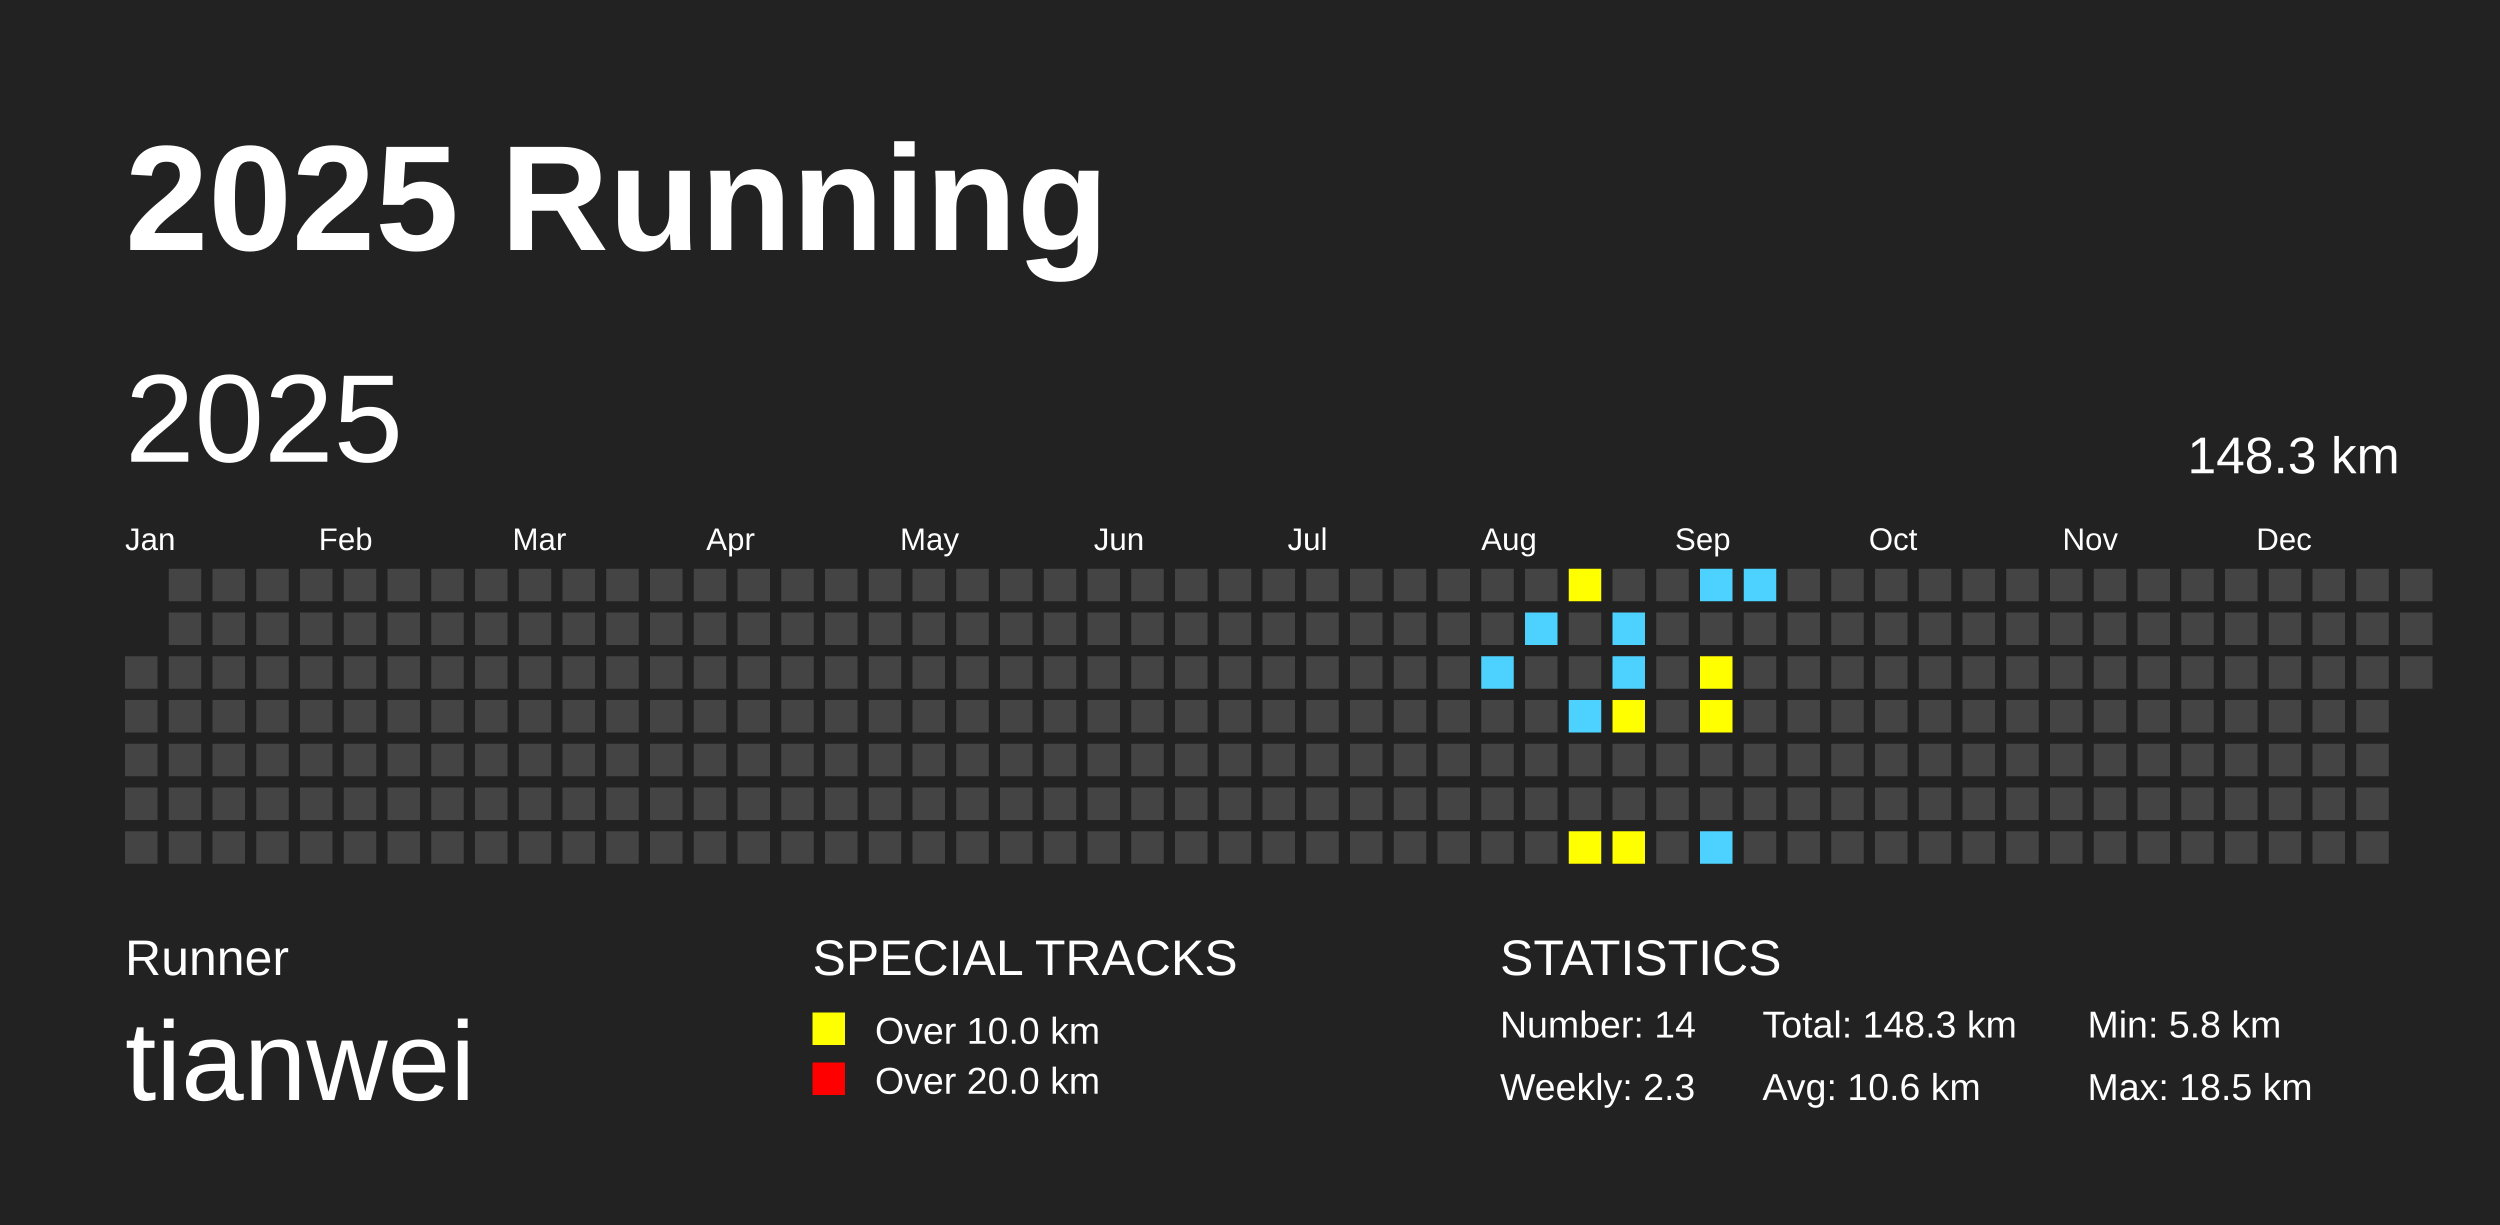
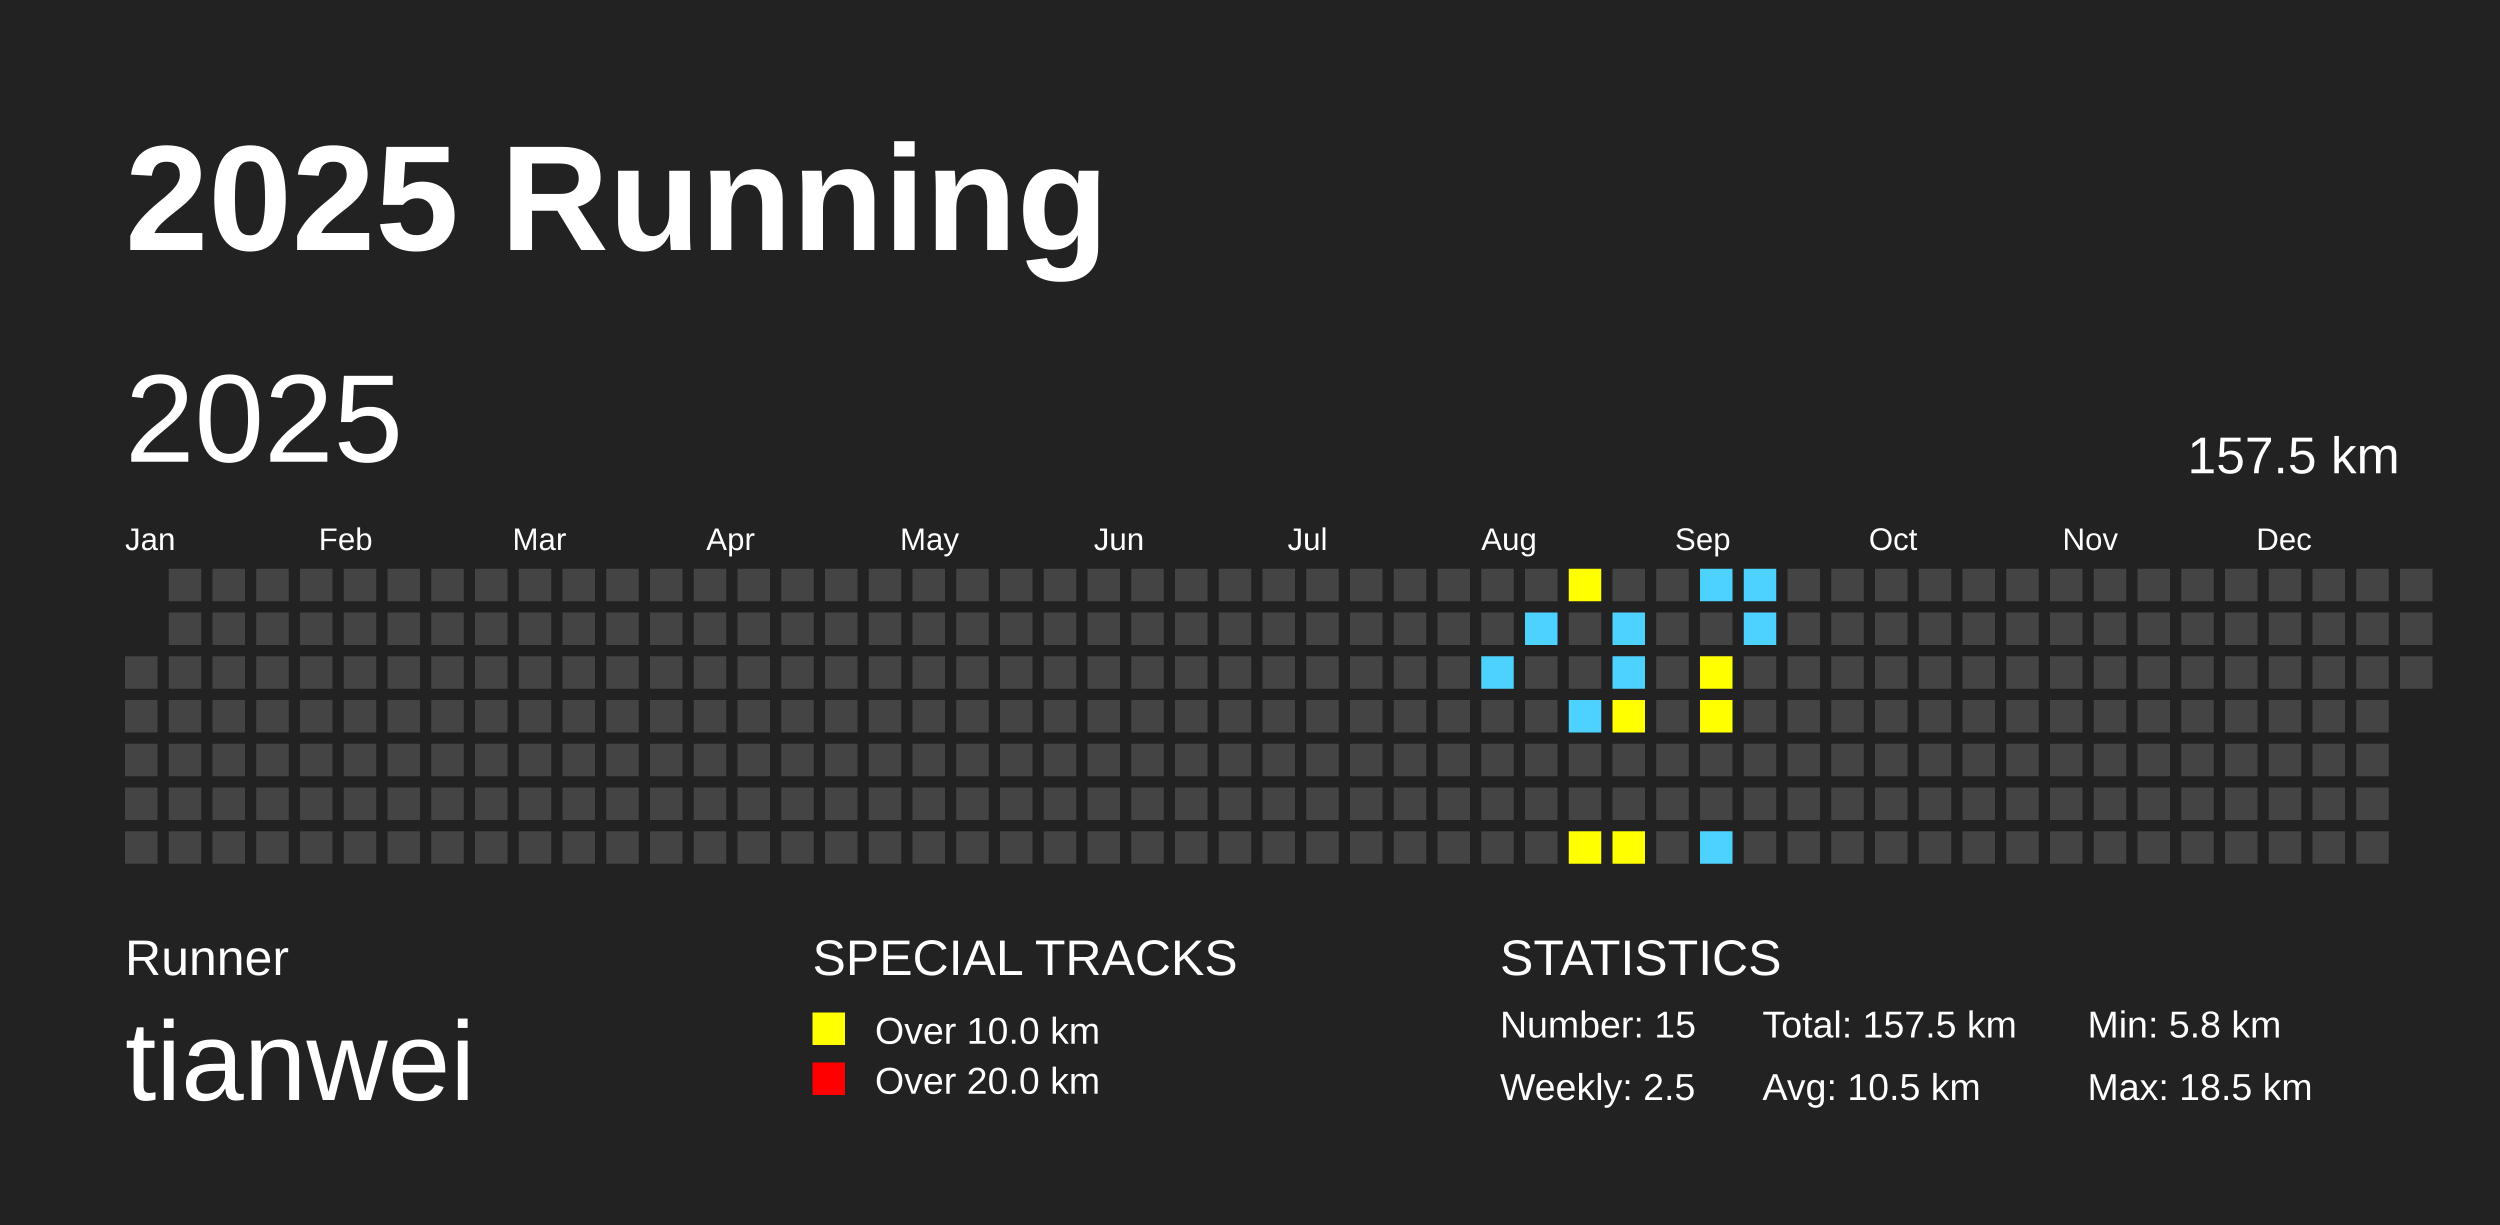
<svg xmlns="http://www.w3.org/2000/svg" baseProfile="full" height="98mm" version="1.1" viewBox="0,0,200,98" width="200mm">
  <defs />
  <rect fill="#222222" height="98" width="200" x="0" y="0" />
  <text fill="#FFFFFF" style="font-size:12px; font-family:Arial; font-weight:bold;" x="10" y="20">2025 Running</text>
  <text fill="#FFFFFF" style="font-size:4px; font-family:Arial" x="10" y="78">Runner</text>
  <text fill="#FFFFFF" style="font-size:9px; font-family:Arial" x="10" y="88">tianwei</text>
  <text fill="#FFFFFF" style="font-size:4px; font-family:Arial" x="65" y="78">SPECIAL TRACKS</text>
  <rect fill="yellow" height="2.6" width="2.6" x="65" y="81" />
  <text fill="#FFFFFF" style="font-size:3px; font-family:Arial" x="70" y="83.5">Over 10.0 km</text>
  <rect fill="red" height="2.6" width="2.6" x="65" y="85" />
  <text fill="#FFFFFF" style="font-size:3px; font-family:Arial" x="70" y="87.5">Over 20.0 km</text>
  <text fill="#FFFFFF" style="font-size:4px; font-family:Arial" x="120" y="78">STATISTICS</text>
-   <text fill="#FFFFFF" style="font-size:3px; font-family:Arial" x="120" y="83">Number: 14</text>
-   <text fill="#FFFFFF" style="font-size:3px; font-family:Arial" x="120" y="88">Weekly: 2.3</text>
-   <text fill="#FFFFFF" style="font-size:3px; font-family:Arial" x="141" y="83">Total: 148.3 km</text>
-   <text fill="#FFFFFF" style="font-size:3px; font-family:Arial" x="141" y="88">Avg: 10.6 km</text>
+   <text fill="#FFFFFF" style="font-size:3px; font-family:Arial" x="120" y="83">Number: 15</text>
+   <text fill="#FFFFFF" style="font-size:3px; font-family:Arial" x="120" y="88">Weekly: 2.5</text>
+   <text fill="#FFFFFF" style="font-size:3px; font-family:Arial" x="141" y="83">Total: 157.5 km</text>
+   <text fill="#FFFFFF" style="font-size:3px; font-family:Arial" x="141" y="88">Avg: 10.5 km</text>
  <text fill="#FFFFFF" style="font-size:3px; font-family:Arial" x="167" y="83">Min: 5.8 km</text>
  <text fill="#FFFFFF" style="font-size:3px; font-family:Arial" x="167" y="88">Max: 18.5 km</text>
  <text dominant-baseline="hanging" fill="#FFFFFF" style="font-size:10.0px; font-family:Arial;" x="10" y="30">2025</text>
-   <text dominant-baseline="hanging" fill="#FFFFFF" style="font-size:4.125px; font-family:Arial;" x="175" y="35">148.3 km</text>
+   <text dominant-baseline="hanging" fill="#FFFFFF" style="font-size:4.125px; font-family:Arial;" x="175" y="35">157.5 km</text>
  <text fill="#FFFFFF" style="font-size:2.5px; font-family:Arial" x="10.0" y="44">Jan</text>
  <text fill="#FFFFFF" style="font-size:2.5px; font-family:Arial" x="25.5" y="44">Feb</text>
  <text fill="#FFFFFF" style="font-size:2.5px; font-family:Arial" x="41.0" y="44">Mar</text>
  <text fill="#FFFFFF" style="font-size:2.5px; font-family:Arial" x="56.5" y="44">Apr</text>
  <text fill="#FFFFFF" style="font-size:2.5px; font-family:Arial" x="72.0" y="44">May</text>
  <text fill="#FFFFFF" style="font-size:2.5px; font-family:Arial" x="87.5" y="44">Jun</text>
  <text fill="#FFFFFF" style="font-size:2.5px; font-family:Arial" x="103.0" y="44">Jul</text>
  <text fill="#FFFFFF" style="font-size:2.5px; font-family:Arial" x="118.5" y="44">Aug</text>
  <text fill="#FFFFFF" style="font-size:2.5px; font-family:Arial" x="134.0" y="44">Sep</text>
  <text fill="#FFFFFF" style="font-size:2.5px; font-family:Arial" x="149.5" y="44">Oct</text>
  <text fill="#FFFFFF" style="font-size:2.5px; font-family:Arial" x="165.0" y="44">Nov</text>
  <text fill="#FFFFFF" style="font-size:2.5px; font-family:Arial" x="180.5" y="44">Dec</text>
  <rect fill="#444444" height="2.6" width="2.6" x="10.0" y="52.5" />
  <rect fill="#444444" height="2.6" width="2.6" x="10.0" y="56.0" />
  <rect fill="#444444" height="2.6" width="2.6" x="10.0" y="59.5" />
  <rect fill="#444444" height="2.6" width="2.6" x="10.0" y="63.0" />
  <rect fill="#444444" height="2.6" width="2.6" x="10.0" y="66.5" />
  <rect fill="#444444" height="2.6" width="2.6" x="13.5" y="45.5" />
  <rect fill="#444444" height="2.6" width="2.6" x="13.5" y="49.0" />
  <rect fill="#444444" height="2.6" width="2.6" x="13.5" y="52.5" />
  <rect fill="#444444" height="2.6" width="2.6" x="13.5" y="56.0" />
  <rect fill="#444444" height="2.6" width="2.6" x="13.5" y="59.5" />
  <rect fill="#444444" height="2.6" width="2.6" x="13.5" y="63.0" />
  <rect fill="#444444" height="2.6" width="2.6" x="13.5" y="66.5" />
  <rect fill="#444444" height="2.6" width="2.6" x="17.0" y="45.5" />
  <rect fill="#444444" height="2.6" width="2.6" x="17.0" y="49.0" />
  <rect fill="#444444" height="2.6" width="2.6" x="17.0" y="52.5" />
  <rect fill="#444444" height="2.6" width="2.6" x="17.0" y="56.0" />
  <rect fill="#444444" height="2.6" width="2.6" x="17.0" y="59.5" />
  <rect fill="#444444" height="2.6" width="2.6" x="17.0" y="63.0" />
  <rect fill="#444444" height="2.6" width="2.6" x="17.0" y="66.5" />
  <rect fill="#444444" height="2.6" width="2.6" x="20.5" y="45.5" />
  <rect fill="#444444" height="2.6" width="2.6" x="20.5" y="49.0" />
  <rect fill="#444444" height="2.6" width="2.6" x="20.5" y="52.5" />
  <rect fill="#444444" height="2.6" width="2.6" x="20.5" y="56.0" />
  <rect fill="#444444" height="2.6" width="2.6" x="20.5" y="59.5" />
  <rect fill="#444444" height="2.6" width="2.6" x="20.5" y="63.0" />
  <rect fill="#444444" height="2.6" width="2.6" x="20.5" y="66.5" />
  <rect fill="#444444" height="2.6" width="2.6" x="24.0" y="45.5" />
  <rect fill="#444444" height="2.6" width="2.6" x="24.0" y="49.0" />
  <rect fill="#444444" height="2.6" width="2.6" x="24.0" y="52.5" />
  <rect fill="#444444" height="2.6" width="2.6" x="24.0" y="56.0" />
  <rect fill="#444444" height="2.6" width="2.6" x="24.0" y="59.5" />
  <rect fill="#444444" height="2.6" width="2.6" x="24.0" y="63.0" />
  <rect fill="#444444" height="2.6" width="2.6" x="24.0" y="66.5" />
  <rect fill="#444444" height="2.6" width="2.6" x="27.5" y="45.5" />
  <rect fill="#444444" height="2.6" width="2.6" x="27.5" y="49.0" />
  <rect fill="#444444" height="2.6" width="2.6" x="27.5" y="52.5" />
  <rect fill="#444444" height="2.6" width="2.6" x="27.5" y="56.0" />
  <rect fill="#444444" height="2.6" width="2.6" x="27.5" y="59.5" />
  <rect fill="#444444" height="2.6" width="2.6" x="27.5" y="63.0" />
  <rect fill="#444444" height="2.6" width="2.6" x="27.5" y="66.5" />
  <rect fill="#444444" height="2.6" width="2.6" x="31.0" y="45.5" />
  <rect fill="#444444" height="2.6" width="2.6" x="31.0" y="49.0" />
  <rect fill="#444444" height="2.6" width="2.6" x="31.0" y="52.5" />
  <rect fill="#444444" height="2.6" width="2.6" x="31.0" y="56.0" />
  <rect fill="#444444" height="2.6" width="2.6" x="31.0" y="59.5" />
  <rect fill="#444444" height="2.6" width="2.6" x="31.0" y="63.0" />
  <rect fill="#444444" height="2.6" width="2.6" x="31.0" y="66.5" />
  <rect fill="#444444" height="2.6" width="2.6" x="34.5" y="45.5" />
  <rect fill="#444444" height="2.6" width="2.6" x="34.5" y="49.0" />
  <rect fill="#444444" height="2.6" width="2.6" x="34.5" y="52.5" />
  <rect fill="#444444" height="2.6" width="2.6" x="34.5" y="56.0" />
  <rect fill="#444444" height="2.6" width="2.6" x="34.5" y="59.5" />
  <rect fill="#444444" height="2.6" width="2.6" x="34.5" y="63.0" />
  <rect fill="#444444" height="2.6" width="2.6" x="34.5" y="66.5" />
  <rect fill="#444444" height="2.6" width="2.6" x="38.0" y="45.5" />
  <rect fill="#444444" height="2.6" width="2.6" x="38.0" y="49.0" />
  <rect fill="#444444" height="2.6" width="2.6" x="38.0" y="52.5" />
  <rect fill="#444444" height="2.6" width="2.6" x="38.0" y="56.0" />
  <rect fill="#444444" height="2.6" width="2.6" x="38.0" y="59.5" />
  <rect fill="#444444" height="2.6" width="2.6" x="38.0" y="63.0" />
  <rect fill="#444444" height="2.6" width="2.6" x="38.0" y="66.5" />
  <rect fill="#444444" height="2.6" width="2.6" x="41.5" y="45.5" />
  <rect fill="#444444" height="2.6" width="2.6" x="41.5" y="49.0" />
  <rect fill="#444444" height="2.6" width="2.6" x="41.5" y="52.5" />
  <rect fill="#444444" height="2.6" width="2.6" x="41.5" y="56.0" />
  <rect fill="#444444" height="2.6" width="2.6" x="41.5" y="59.5" />
  <rect fill="#444444" height="2.6" width="2.6" x="41.5" y="63.0" />
  <rect fill="#444444" height="2.6" width="2.6" x="41.5" y="66.5" />
  <rect fill="#444444" height="2.6" width="2.6" x="45.0" y="45.5" />
  <rect fill="#444444" height="2.6" width="2.6" x="45.0" y="49.0" />
  <rect fill="#444444" height="2.6" width="2.6" x="45.0" y="52.5" />
  <rect fill="#444444" height="2.6" width="2.6" x="45.0" y="56.0" />
  <rect fill="#444444" height="2.6" width="2.6" x="45.0" y="59.5" />
  <rect fill="#444444" height="2.6" width="2.6" x="45.0" y="63.0" />
  <rect fill="#444444" height="2.6" width="2.6" x="45.0" y="66.5" />
  <rect fill="#444444" height="2.6" width="2.6" x="48.5" y="45.5" />
  <rect fill="#444444" height="2.6" width="2.6" x="48.5" y="49.0" />
  <rect fill="#444444" height="2.6" width="2.6" x="48.5" y="52.5" />
  <rect fill="#444444" height="2.6" width="2.6" x="48.5" y="56.0" />
  <rect fill="#444444" height="2.6" width="2.6" x="48.5" y="59.5" />
  <rect fill="#444444" height="2.6" width="2.6" x="48.5" y="63.0" />
  <rect fill="#444444" height="2.6" width="2.6" x="48.5" y="66.5" />
  <rect fill="#444444" height="2.6" width="2.6" x="52.0" y="45.5" />
  <rect fill="#444444" height="2.6" width="2.6" x="52.0" y="49.0" />
  <rect fill="#444444" height="2.6" width="2.6" x="52.0" y="52.5" />
  <rect fill="#444444" height="2.6" width="2.6" x="52.0" y="56.0" />
  <rect fill="#444444" height="2.6" width="2.6" x="52.0" y="59.5" />
  <rect fill="#444444" height="2.6" width="2.6" x="52.0" y="63.0" />
  <rect fill="#444444" height="2.6" width="2.6" x="52.0" y="66.5" />
  <rect fill="#444444" height="2.6" width="2.6" x="55.5" y="45.5" />
  <rect fill="#444444" height="2.6" width="2.6" x="55.5" y="49.0" />
  <rect fill="#444444" height="2.6" width="2.6" x="55.5" y="52.5" />
  <rect fill="#444444" height="2.6" width="2.6" x="55.5" y="56.0" />
  <rect fill="#444444" height="2.6" width="2.6" x="55.5" y="59.5" />
  <rect fill="#444444" height="2.6" width="2.6" x="55.5" y="63.0" />
  <rect fill="#444444" height="2.6" width="2.6" x="55.5" y="66.5" />
  <rect fill="#444444" height="2.6" width="2.6" x="59.0" y="45.5" />
  <rect fill="#444444" height="2.6" width="2.6" x="59.0" y="49.0" />
  <rect fill="#444444" height="2.6" width="2.6" x="59.0" y="52.5" />
  <rect fill="#444444" height="2.6" width="2.6" x="59.0" y="56.0" />
  <rect fill="#444444" height="2.6" width="2.6" x="59.0" y="59.5" />
  <rect fill="#444444" height="2.6" width="2.6" x="59.0" y="63.0" />
  <rect fill="#444444" height="2.6" width="2.6" x="59.0" y="66.5" />
  <rect fill="#444444" height="2.6" width="2.6" x="62.5" y="45.5" />
  <rect fill="#444444" height="2.6" width="2.6" x="62.5" y="49.0" />
  <rect fill="#444444" height="2.6" width="2.6" x="62.5" y="52.5" />
  <rect fill="#444444" height="2.6" width="2.6" x="62.5" y="56.0" />
  <rect fill="#444444" height="2.6" width="2.6" x="62.5" y="59.5" />
  <rect fill="#444444" height="2.6" width="2.6" x="62.5" y="63.0" />
  <rect fill="#444444" height="2.6" width="2.6" x="62.5" y="66.5" />
  <rect fill="#444444" height="2.6" width="2.6" x="66.0" y="45.5" />
  <rect fill="#444444" height="2.6" width="2.6" x="66.0" y="49.0" />
  <rect fill="#444444" height="2.6" width="2.6" x="66.0" y="52.5" />
  <rect fill="#444444" height="2.6" width="2.6" x="66.0" y="56.0" />
  <rect fill="#444444" height="2.6" width="2.6" x="66.0" y="59.5" />
  <rect fill="#444444" height="2.6" width="2.6" x="66.0" y="63.0" />
  <rect fill="#444444" height="2.6" width="2.6" x="66.0" y="66.5" />
  <rect fill="#444444" height="2.6" width="2.6" x="69.5" y="45.5" />
  <rect fill="#444444" height="2.6" width="2.6" x="69.5" y="49.0" />
  <rect fill="#444444" height="2.6" width="2.6" x="69.5" y="52.5" />
  <rect fill="#444444" height="2.6" width="2.6" x="69.5" y="56.0" />
  <rect fill="#444444" height="2.6" width="2.6" x="69.5" y="59.5" />
  <rect fill="#444444" height="2.6" width="2.6" x="69.5" y="63.0" />
  <rect fill="#444444" height="2.6" width="2.6" x="69.5" y="66.5" />
  <rect fill="#444444" height="2.6" width="2.6" x="73.0" y="45.5" />
  <rect fill="#444444" height="2.6" width="2.6" x="73.0" y="49.0" />
  <rect fill="#444444" height="2.6" width="2.6" x="73.0" y="52.5" />
  <rect fill="#444444" height="2.6" width="2.6" x="73.0" y="56.0" />
  <rect fill="#444444" height="2.6" width="2.6" x="73.0" y="59.5" />
  <rect fill="#444444" height="2.6" width="2.6" x="73.0" y="63.0" />
  <rect fill="#444444" height="2.6" width="2.6" x="73.0" y="66.5" />
  <rect fill="#444444" height="2.6" width="2.6" x="76.5" y="45.5" />
  <rect fill="#444444" height="2.6" width="2.6" x="76.5" y="49.0" />
  <rect fill="#444444" height="2.6" width="2.6" x="76.5" y="52.5" />
  <rect fill="#444444" height="2.6" width="2.6" x="76.5" y="56.0" />
  <rect fill="#444444" height="2.6" width="2.6" x="76.5" y="59.5" />
  <rect fill="#444444" height="2.6" width="2.6" x="76.5" y="63.0" />
  <rect fill="#444444" height="2.6" width="2.6" x="76.5" y="66.5" />
  <rect fill="#444444" height="2.6" width="2.6" x="80.0" y="45.5" />
  <rect fill="#444444" height="2.6" width="2.6" x="80.0" y="49.0" />
  <rect fill="#444444" height="2.6" width="2.6" x="80.0" y="52.5" />
  <rect fill="#444444" height="2.6" width="2.6" x="80.0" y="56.0" />
  <rect fill="#444444" height="2.6" width="2.6" x="80.0" y="59.5" />
  <rect fill="#444444" height="2.6" width="2.6" x="80.0" y="63.0" />
  <rect fill="#444444" height="2.6" width="2.6" x="80.0" y="66.5" />
  <rect fill="#444444" height="2.6" width="2.6" x="83.5" y="45.5" />
  <rect fill="#444444" height="2.6" width="2.6" x="83.5" y="49.0" />
  <rect fill="#444444" height="2.6" width="2.6" x="83.5" y="52.5" />
  <rect fill="#444444" height="2.6" width="2.6" x="83.5" y="56.0" />
  <rect fill="#444444" height="2.6" width="2.6" x="83.5" y="59.5" />
  <rect fill="#444444" height="2.6" width="2.6" x="83.5" y="63.0" />
  <rect fill="#444444" height="2.6" width="2.6" x="83.5" y="66.5" />
  <rect fill="#444444" height="2.6" width="2.6" x="87.0" y="45.5" />
  <rect fill="#444444" height="2.6" width="2.6" x="87.0" y="49.0" />
  <rect fill="#444444" height="2.6" width="2.6" x="87.0" y="52.5" />
  <rect fill="#444444" height="2.6" width="2.6" x="87.0" y="56.0" />
  <rect fill="#444444" height="2.6" width="2.6" x="87.0" y="59.5" />
  <rect fill="#444444" height="2.6" width="2.6" x="87.0" y="63.0" />
  <rect fill="#444444" height="2.6" width="2.6" x="87.0" y="66.5" />
  <rect fill="#444444" height="2.6" width="2.6" x="90.5" y="45.5" />
  <rect fill="#444444" height="2.6" width="2.6" x="90.5" y="49.0" />
  <rect fill="#444444" height="2.6" width="2.6" x="90.5" y="52.5" />
  <rect fill="#444444" height="2.6" width="2.6" x="90.5" y="56.0" />
  <rect fill="#444444" height="2.6" width="2.6" x="90.5" y="59.5" />
  <rect fill="#444444" height="2.6" width="2.6" x="90.5" y="63.0" />
  <rect fill="#444444" height="2.6" width="2.6" x="90.5" y="66.5" />
  <rect fill="#444444" height="2.6" width="2.6" x="94.0" y="45.5" />
  <rect fill="#444444" height="2.6" width="2.6" x="94.0" y="49.0" />
  <rect fill="#444444" height="2.6" width="2.6" x="94.0" y="52.5" />
  <rect fill="#444444" height="2.6" width="2.6" x="94.0" y="56.0" />
  <rect fill="#444444" height="2.6" width="2.6" x="94.0" y="59.5" />
  <rect fill="#444444" height="2.6" width="2.6" x="94.0" y="63.0" />
  <rect fill="#444444" height="2.6" width="2.6" x="94.0" y="66.5" />
  <rect fill="#444444" height="2.6" width="2.6" x="97.5" y="45.5" />
  <rect fill="#444444" height="2.6" width="2.6" x="97.5" y="49.0" />
  <rect fill="#444444" height="2.6" width="2.6" x="97.5" y="52.5" />
  <rect fill="#444444" height="2.6" width="2.6" x="97.5" y="56.0" />
  <rect fill="#444444" height="2.6" width="2.6" x="97.5" y="59.5" />
  <rect fill="#444444" height="2.6" width="2.6" x="97.5" y="63.0" />
  <rect fill="#444444" height="2.6" width="2.6" x="97.5" y="66.5" />
  <rect fill="#444444" height="2.6" width="2.6" x="101.0" y="45.5" />
  <rect fill="#444444" height="2.6" width="2.6" x="101.0" y="49.0" />
  <rect fill="#444444" height="2.6" width="2.6" x="101.0" y="52.5" />
  <rect fill="#444444" height="2.6" width="2.6" x="101.0" y="56.0" />
  <rect fill="#444444" height="2.6" width="2.6" x="101.0" y="59.5" />
  <rect fill="#444444" height="2.6" width="2.6" x="101.0" y="63.0" />
  <rect fill="#444444" height="2.6" width="2.6" x="101.0" y="66.5" />
  <rect fill="#444444" height="2.6" width="2.6" x="104.5" y="45.5" />
  <rect fill="#444444" height="2.6" width="2.6" x="104.5" y="49.0" />
  <rect fill="#444444" height="2.6" width="2.6" x="104.5" y="52.5" />
  <rect fill="#444444" height="2.6" width="2.6" x="104.5" y="56.0" />
  <rect fill="#444444" height="2.6" width="2.6" x="104.5" y="59.5" />
  <rect fill="#444444" height="2.6" width="2.6" x="104.5" y="63.0" />
  <rect fill="#444444" height="2.6" width="2.6" x="104.5" y="66.5" />
  <rect fill="#444444" height="2.6" width="2.6" x="108.0" y="45.5" />
  <rect fill="#444444" height="2.6" width="2.6" x="108.0" y="49.0" />
  <rect fill="#444444" height="2.6" width="2.6" x="108.0" y="52.5" />
  <rect fill="#444444" height="2.6" width="2.6" x="108.0" y="56.0" />
  <rect fill="#444444" height="2.6" width="2.6" x="108.0" y="59.5" />
  <rect fill="#444444" height="2.6" width="2.6" x="108.0" y="63.0" />
  <rect fill="#444444" height="2.6" width="2.6" x="108.0" y="66.5" />
  <rect fill="#444444" height="2.6" width="2.6" x="111.5" y="45.5" />
  <rect fill="#444444" height="2.6" width="2.6" x="111.5" y="49.0" />
  <rect fill="#444444" height="2.6" width="2.6" x="111.5" y="52.5" />
  <rect fill="#444444" height="2.6" width="2.6" x="111.5" y="56.0" />
  <rect fill="#444444" height="2.6" width="2.6" x="111.5" y="59.5" />
  <rect fill="#444444" height="2.6" width="2.6" x="111.5" y="63.0" />
  <rect fill="#444444" height="2.6" width="2.6" x="111.5" y="66.5" />
  <rect fill="#444444" height="2.6" width="2.6" x="115.0" y="45.5" />
  <rect fill="#444444" height="2.6" width="2.6" x="115.0" y="49.0" />
  <rect fill="#444444" height="2.6" width="2.6" x="115.0" y="52.5" />
  <rect fill="#444444" height="2.6" width="2.6" x="115.0" y="56.0" />
  <rect fill="#444444" height="2.6" width="2.6" x="115.0" y="59.5" />
  <rect fill="#444444" height="2.6" width="2.6" x="115.0" y="63.0" />
  <rect fill="#444444" height="2.6" width="2.6" x="115.0" y="66.5" />
  <rect fill="#444444" height="2.6" width="2.6" x="118.5" y="45.5" />
  <rect fill="#444444" height="2.6" width="2.6" x="118.5" y="49.0" />
  <rect fill="#4DD2FF" height="2.6" width="2.6" x="118.5" y="52.5" />
  <rect fill="#444444" height="2.6" width="2.6" x="118.5" y="56.0" />
  <rect fill="#444444" height="2.6" width="2.6" x="118.5" y="59.5" />
  <rect fill="#444444" height="2.6" width="2.6" x="118.5" y="63.0" />
  <rect fill="#444444" height="2.6" width="2.6" x="118.5" y="66.5" />
  <rect fill="#444444" height="2.6" width="2.6" x="122.0" y="45.5" />
  <rect fill="#4DD2FF" height="2.6" width="2.6" x="122.0" y="49.0" />
  <rect fill="#444444" height="2.6" width="2.6" x="122.0" y="52.5" />
  <rect fill="#444444" height="2.6" width="2.6" x="122.0" y="56.0" />
  <rect fill="#444444" height="2.6" width="2.6" x="122.0" y="59.5" />
  <rect fill="#444444" height="2.6" width="2.6" x="122.0" y="63.0" />
  <rect fill="#444444" height="2.6" width="2.6" x="122.0" y="66.5" />
  <rect fill="yellow" height="2.6" width="2.6" x="125.5" y="45.5" />
  <rect fill="#444444" height="2.6" width="2.6" x="125.5" y="49.0" />
  <rect fill="#444444" height="2.6" width="2.6" x="125.5" y="52.5" />
  <rect fill="#4DD2FF" height="2.6" width="2.6" x="125.5" y="56.0" />
  <rect fill="#444444" height="2.6" width="2.6" x="125.5" y="59.5" />
  <rect fill="#444444" height="2.6" width="2.6" x="125.5" y="63.0" />
  <rect fill="yellow" height="2.6" width="2.6" x="125.5" y="66.5" />
  <rect fill="#444444" height="2.6" width="2.6" x="129.0" y="45.5" />
  <rect fill="#4DD2FF" height="2.6" width="2.6" x="129.0" y="49.0" />
  <rect fill="#4DD2FF" height="2.6" width="2.6" x="129.0" y="52.5" />
  <rect fill="yellow" height="2.6" width="2.6" x="129.0" y="56.0" />
  <rect fill="#444444" height="2.6" width="2.6" x="129.0" y="59.5" />
  <rect fill="#444444" height="2.6" width="2.6" x="129.0" y="63.0" />
  <rect fill="yellow" height="2.6" width="2.6" x="129.0" y="66.5" />
  <rect fill="#444444" height="2.6" width="2.6" x="132.5" y="45.5" />
  <rect fill="#444444" height="2.6" width="2.6" x="132.5" y="49.0" />
  <rect fill="#444444" height="2.6" width="2.6" x="132.5" y="52.5" />
  <rect fill="#444444" height="2.6" width="2.6" x="132.5" y="56.0" />
  <rect fill="#444444" height="2.6" width="2.6" x="132.5" y="59.5" />
  <rect fill="#444444" height="2.6" width="2.6" x="132.5" y="63.0" />
  <rect fill="#444444" height="2.6" width="2.6" x="132.5" y="66.5" />
  <rect fill="#4DD2FF" height="2.6" width="2.6" x="136.0" y="45.5" />
  <rect fill="#444444" height="2.6" width="2.6" x="136.0" y="49.0" />
  <rect fill="yellow" height="2.6" width="2.6" x="136.0" y="52.5" />
  <rect fill="yellow" height="2.6" width="2.6" x="136.0" y="56.0" />
  <rect fill="#444444" height="2.6" width="2.6" x="136.0" y="59.5" />
  <rect fill="#444444" height="2.6" width="2.6" x="136.0" y="63.0" />
  <rect fill="#4DD2FF" height="2.6" width="2.6" x="136.0" y="66.5" />
  <rect fill="#4DD2FF" height="2.6" width="2.6" x="139.5" y="45.5" />
-   <rect fill="#444444" height="2.6" width="2.6" x="139.5" y="49.0" />
+   <rect fill="#4DD2FF" height="2.6" width="2.6" x="139.5" y="49.0" />
  <rect fill="#444444" height="2.6" width="2.6" x="139.5" y="52.5" />
  <rect fill="#444444" height="2.6" width="2.6" x="139.5" y="56.0" />
  <rect fill="#444444" height="2.6" width="2.6" x="139.5" y="59.5" />
  <rect fill="#444444" height="2.6" width="2.6" x="139.5" y="63.0" />
  <rect fill="#444444" height="2.6" width="2.6" x="139.5" y="66.5" />
  <rect fill="#444444" height="2.6" width="2.6" x="143.0" y="45.5" />
  <rect fill="#444444" height="2.6" width="2.6" x="143.0" y="49.0" />
  <rect fill="#444444" height="2.6" width="2.6" x="143.0" y="52.5" />
  <rect fill="#444444" height="2.6" width="2.6" x="143.0" y="56.0" />
  <rect fill="#444444" height="2.6" width="2.6" x="143.0" y="59.5" />
  <rect fill="#444444" height="2.6" width="2.6" x="143.0" y="63.0" />
  <rect fill="#444444" height="2.6" width="2.6" x="143.0" y="66.5" />
  <rect fill="#444444" height="2.6" width="2.6" x="146.5" y="45.5" />
  <rect fill="#444444" height="2.6" width="2.6" x="146.5" y="49.0" />
  <rect fill="#444444" height="2.6" width="2.6" x="146.5" y="52.5" />
  <rect fill="#444444" height="2.6" width="2.6" x="146.5" y="56.0" />
  <rect fill="#444444" height="2.6" width="2.6" x="146.5" y="59.5" />
  <rect fill="#444444" height="2.6" width="2.6" x="146.5" y="63.0" />
  <rect fill="#444444" height="2.6" width="2.6" x="146.5" y="66.5" />
  <rect fill="#444444" height="2.6" width="2.6" x="150.0" y="45.5" />
  <rect fill="#444444" height="2.6" width="2.6" x="150.0" y="49.0" />
  <rect fill="#444444" height="2.6" width="2.6" x="150.0" y="52.5" />
  <rect fill="#444444" height="2.6" width="2.6" x="150.0" y="56.0" />
  <rect fill="#444444" height="2.6" width="2.6" x="150.0" y="59.5" />
  <rect fill="#444444" height="2.6" width="2.6" x="150.0" y="63.0" />
  <rect fill="#444444" height="2.6" width="2.6" x="150.0" y="66.5" />
  <rect fill="#444444" height="2.6" width="2.6" x="153.5" y="45.5" />
  <rect fill="#444444" height="2.6" width="2.6" x="153.5" y="49.0" />
  <rect fill="#444444" height="2.6" width="2.6" x="153.5" y="52.5" />
  <rect fill="#444444" height="2.6" width="2.6" x="153.5" y="56.0" />
  <rect fill="#444444" height="2.6" width="2.6" x="153.5" y="59.5" />
  <rect fill="#444444" height="2.6" width="2.6" x="153.5" y="63.0" />
  <rect fill="#444444" height="2.6" width="2.6" x="153.5" y="66.5" />
  <rect fill="#444444" height="2.6" width="2.6" x="157.0" y="45.5" />
  <rect fill="#444444" height="2.6" width="2.6" x="157.0" y="49.0" />
  <rect fill="#444444" height="2.6" width="2.6" x="157.0" y="52.5" />
  <rect fill="#444444" height="2.6" width="2.6" x="157.0" y="56.0" />
  <rect fill="#444444" height="2.6" width="2.6" x="157.0" y="59.5" />
  <rect fill="#444444" height="2.6" width="2.6" x="157.0" y="63.0" />
  <rect fill="#444444" height="2.6" width="2.6" x="157.0" y="66.5" />
  <rect fill="#444444" height="2.6" width="2.6" x="160.5" y="45.5" />
  <rect fill="#444444" height="2.6" width="2.6" x="160.5" y="49.0" />
  <rect fill="#444444" height="2.6" width="2.6" x="160.5" y="52.5" />
  <rect fill="#444444" height="2.6" width="2.6" x="160.5" y="56.0" />
  <rect fill="#444444" height="2.6" width="2.6" x="160.5" y="59.5" />
  <rect fill="#444444" height="2.6" width="2.6" x="160.5" y="63.0" />
  <rect fill="#444444" height="2.6" width="2.6" x="160.5" y="66.5" />
  <rect fill="#444444" height="2.6" width="2.6" x="164.0" y="45.5" />
  <rect fill="#444444" height="2.6" width="2.6" x="164.0" y="49.0" />
  <rect fill="#444444" height="2.6" width="2.6" x="164.0" y="52.5" />
  <rect fill="#444444" height="2.6" width="2.6" x="164.0" y="56.0" />
  <rect fill="#444444" height="2.6" width="2.6" x="164.0" y="59.5" />
  <rect fill="#444444" height="2.6" width="2.6" x="164.0" y="63.0" />
  <rect fill="#444444" height="2.6" width="2.6" x="164.0" y="66.5" />
  <rect fill="#444444" height="2.6" width="2.6" x="167.5" y="45.5" />
  <rect fill="#444444" height="2.6" width="2.6" x="167.5" y="49.0" />
  <rect fill="#444444" height="2.6" width="2.6" x="167.5" y="52.5" />
  <rect fill="#444444" height="2.6" width="2.6" x="167.5" y="56.0" />
  <rect fill="#444444" height="2.6" width="2.6" x="167.5" y="59.5" />
  <rect fill="#444444" height="2.6" width="2.6" x="167.5" y="63.0" />
  <rect fill="#444444" height="2.6" width="2.6" x="167.5" y="66.5" />
  <rect fill="#444444" height="2.6" width="2.6" x="171.0" y="45.5" />
  <rect fill="#444444" height="2.6" width="2.6" x="171.0" y="49.0" />
  <rect fill="#444444" height="2.6" width="2.6" x="171.0" y="52.5" />
  <rect fill="#444444" height="2.6" width="2.6" x="171.0" y="56.0" />
  <rect fill="#444444" height="2.6" width="2.6" x="171.0" y="59.5" />
  <rect fill="#444444" height="2.6" width="2.6" x="171.0" y="63.0" />
  <rect fill="#444444" height="2.6" width="2.6" x="171.0" y="66.5" />
  <rect fill="#444444" height="2.6" width="2.6" x="174.5" y="45.5" />
  <rect fill="#444444" height="2.6" width="2.6" x="174.5" y="49.0" />
  <rect fill="#444444" height="2.6" width="2.6" x="174.5" y="52.5" />
  <rect fill="#444444" height="2.6" width="2.6" x="174.5" y="56.0" />
  <rect fill="#444444" height="2.6" width="2.6" x="174.5" y="59.5" />
  <rect fill="#444444" height="2.6" width="2.6" x="174.5" y="63.0" />
  <rect fill="#444444" height="2.6" width="2.6" x="174.5" y="66.5" />
  <rect fill="#444444" height="2.6" width="2.6" x="178.0" y="45.5" />
  <rect fill="#444444" height="2.6" width="2.6" x="178.0" y="49.0" />
  <rect fill="#444444" height="2.6" width="2.6" x="178.0" y="52.5" />
  <rect fill="#444444" height="2.6" width="2.6" x="178.0" y="56.0" />
  <rect fill="#444444" height="2.6" width="2.6" x="178.0" y="59.5" />
  <rect fill="#444444" height="2.6" width="2.6" x="178.0" y="63.0" />
  <rect fill="#444444" height="2.6" width="2.6" x="178.0" y="66.5" />
  <rect fill="#444444" height="2.6" width="2.6" x="181.5" y="45.5" />
  <rect fill="#444444" height="2.6" width="2.6" x="181.5" y="49.0" />
  <rect fill="#444444" height="2.6" width="2.6" x="181.5" y="52.5" />
  <rect fill="#444444" height="2.6" width="2.6" x="181.5" y="56.0" />
  <rect fill="#444444" height="2.6" width="2.6" x="181.5" y="59.5" />
  <rect fill="#444444" height="2.6" width="2.6" x="181.5" y="63.0" />
  <rect fill="#444444" height="2.6" width="2.6" x="181.5" y="66.5" />
  <rect fill="#444444" height="2.6" width="2.6" x="185.0" y="45.5" />
  <rect fill="#444444" height="2.6" width="2.6" x="185.0" y="49.0" />
  <rect fill="#444444" height="2.6" width="2.6" x="185.0" y="52.5" />
  <rect fill="#444444" height="2.6" width="2.6" x="185.0" y="56.0" />
  <rect fill="#444444" height="2.6" width="2.6" x="185.0" y="59.5" />
  <rect fill="#444444" height="2.6" width="2.6" x="185.0" y="63.0" />
  <rect fill="#444444" height="2.6" width="2.6" x="185.0" y="66.5" />
  <rect fill="#444444" height="2.6" width="2.6" x="188.5" y="45.5" />
  <rect fill="#444444" height="2.6" width="2.6" x="188.5" y="49.0" />
  <rect fill="#444444" height="2.6" width="2.6" x="188.5" y="52.5" />
  <rect fill="#444444" height="2.6" width="2.6" x="188.5" y="56.0" />
  <rect fill="#444444" height="2.6" width="2.6" x="188.5" y="59.5" />
  <rect fill="#444444" height="2.6" width="2.6" x="188.5" y="63.0" />
  <rect fill="#444444" height="2.6" width="2.6" x="188.5" y="66.5" />
  <rect fill="#444444" height="2.6" width="2.6" x="192.0" y="45.5" />
  <rect fill="#444444" height="2.6" width="2.6" x="192.0" y="49.0" />
  <rect fill="#444444" height="2.6" width="2.6" x="192.0" y="52.5" />
</svg>
